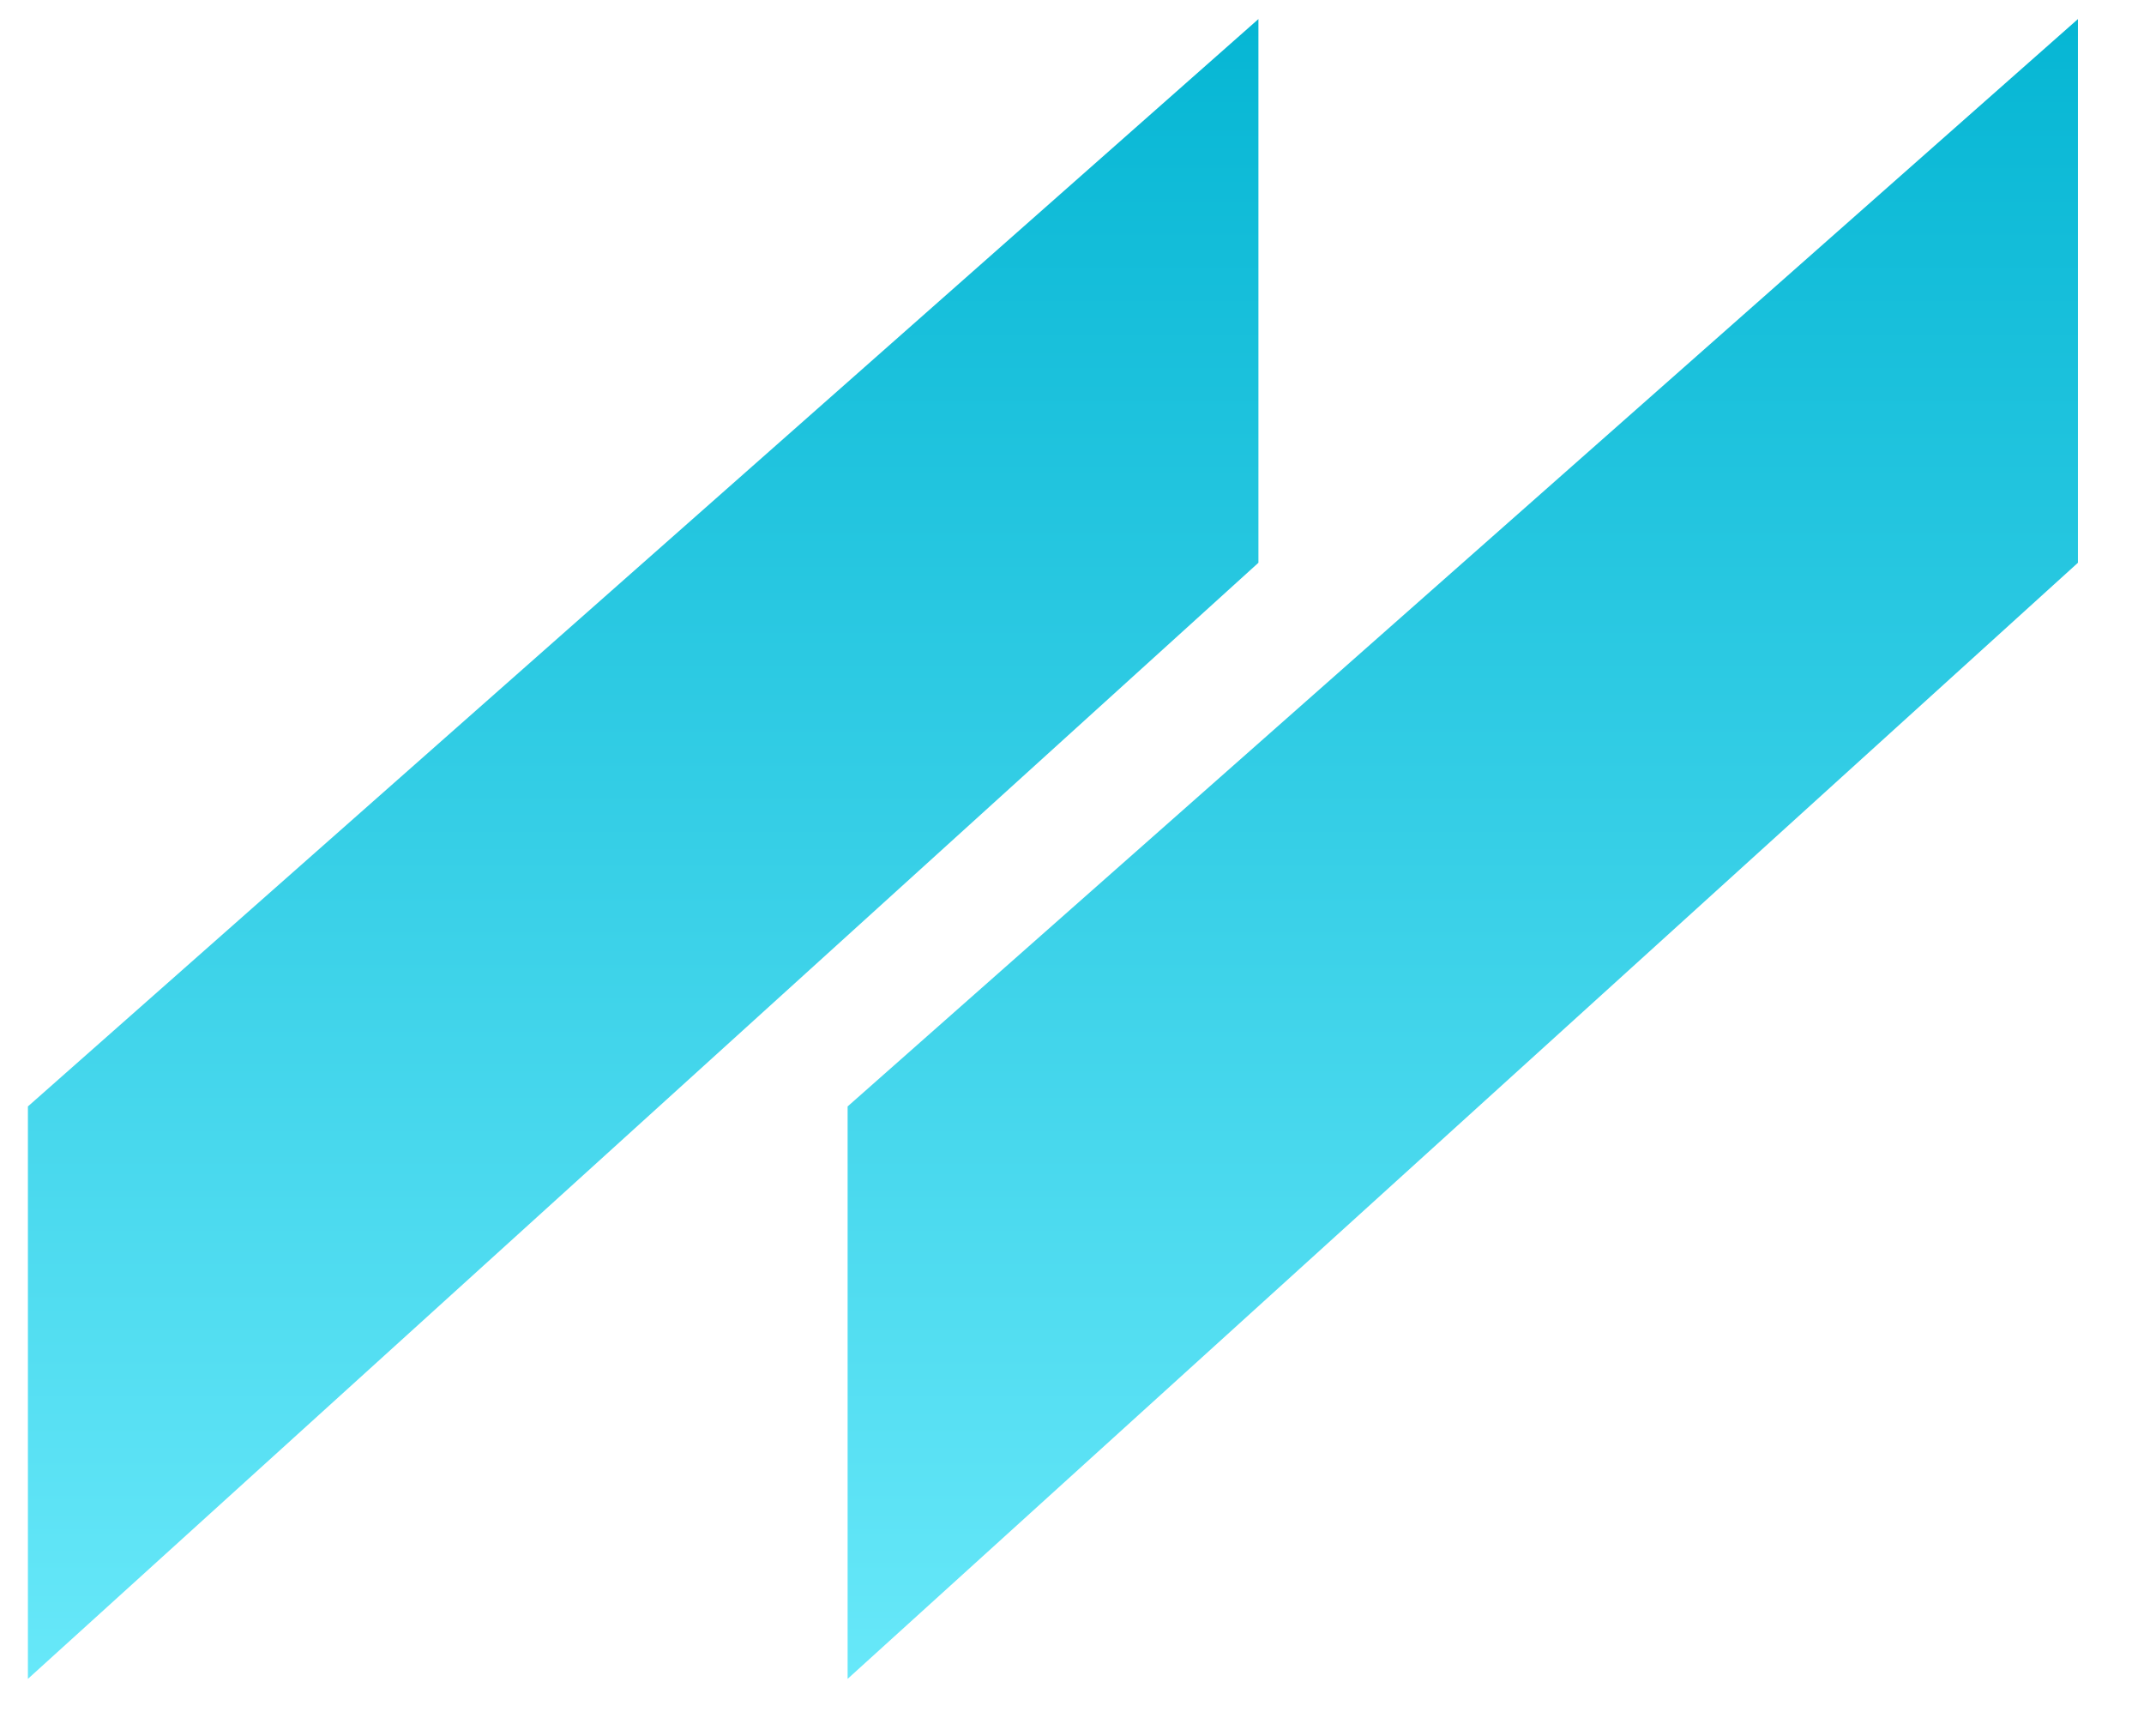
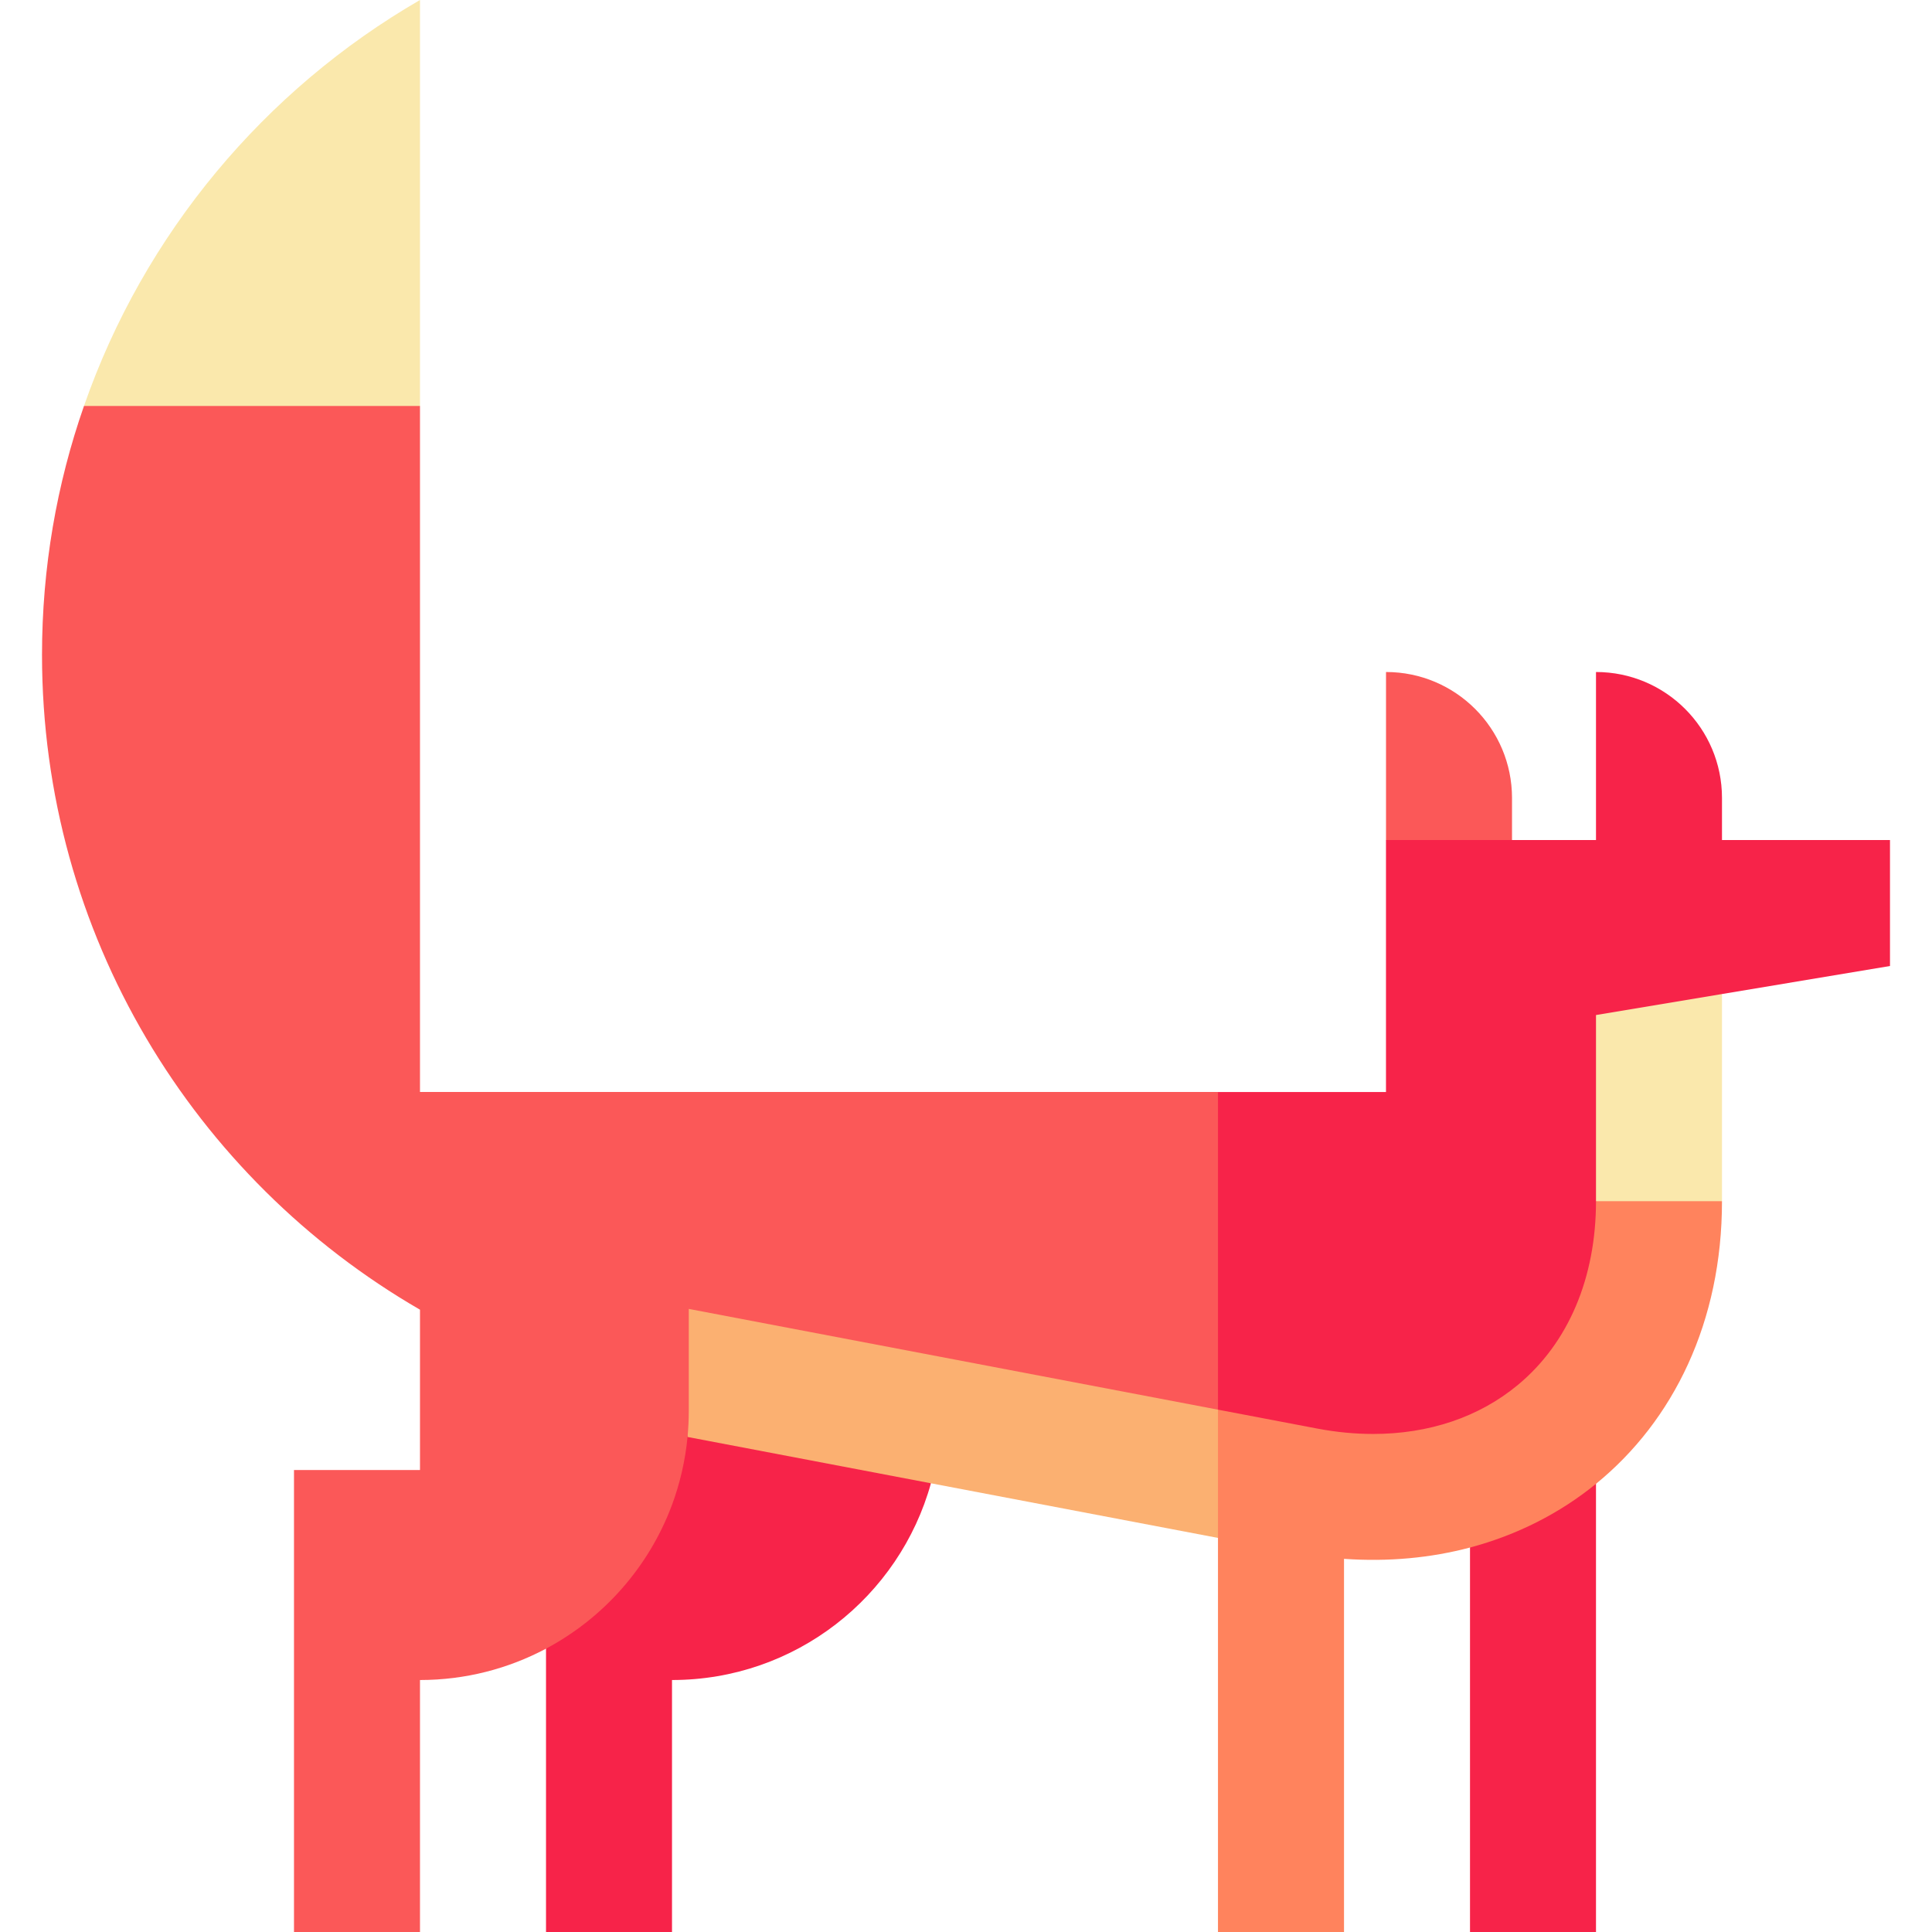
- <svg xmlns="http://www.w3.org/2000/svg" xmlns:xlink="http://www.w3.org/1999/xlink" version="1.1" preserveAspectRatio="xMidYMid meet" viewBox="344.564 330.278 111.737 91.218" width="53.87" height="43.61">
-   <defs>
-     <path d="M453.3 331.28L453.3 359.85L388.64 418.5L388.64 388.42L453.3 331.28Z" id="aFZf6T5ED" />
-     <linearGradient id="gradientb2ThqnP5Op" gradientUnits="userSpaceOnUse" x1="420.97" y1="331.28" x2="420.97" y2="418.5">
-       <stop style="stop-color: #06b6d4;stop-opacity: 1" offset="0%" />
-       <stop style="stop-color: #67e8f9;stop-opacity: 1" offset="100%" />
-     </linearGradient>
-     <path d="M410.23 331.28L410.23 359.85L345.56 418.5L345.56 388.42L410.23 331.28Z" id="a9fehgwfM" />
-     <linearGradient id="gradientk1wNV9Ostb" gradientUnits="userSpaceOnUse" x1="377.89" y1="331.28" x2="377.89" y2="418.5">
-       <stop style="stop-color: #06b6d4;stop-opacity: 1" offset="0%" />
-       <stop style="stop-color: #67e8f9;stop-opacity: 1" offset="100%" />
-     </linearGradient>
-   </defs>
-   <g>
-     <g>
-       <use xlink:href="#aFZf6T5ED" opacity="1" fill="url(#gradientb2ThqnP5Op)" />
-     </g>
-     <g>
-       <use xlink:href="#a9fehgwfM" opacity="1" fill="url(#gradientk1wNV9Ostb)" />
-     </g>
-   </g>
+ <svg xmlns="http://www.w3.org/2000/svg" width="47" height="47" viewBox="0 0 47 47" fill="none">
+   <path d="M13.283 29.528V47H16.348V40.87C19.352 40.87 21.881 38.843 22.647 36.084C22.647 36.084 15.939 31.367 13.283 29.528Z" fill="#F72349" />
+   <path d="M35.761 47H38.826V34.739C37.907 34.739 37.089 34.841 35.761 34.841V47Z" fill="#F72349" />
+   <path d="M36.783 19.413C36.783 17.72 35.41 16.348 33.718 16.348V20.435L35.25 21.661L36.783 20.434V19.413Z" fill="#FB5858" />
+   <path d="M14.917 30.244C14.917 30.244 16.745 34.75 16.726 34.957L22.647 36.084L29.63 37.413L32.389 33.105L14.917 30.244Z" fill="#FBB071" />
+   <path d="M29.63 34.293V47H32.696V37.922C33.776 37.998 34.807 37.9 35.761 37.647C36.908 37.342 37.945 36.814 38.826 36.097C40.718 34.557 41.891 32.149 41.891 29.222L38.008 27.076C36.476 28.302 29.63 34.293 29.63 34.293Z" fill="#FF835D" />
+   <path d="M38.826 29.222H41.891V24.181L36.578 22.785L38.826 29.222Z" fill="#FAE8AC" />
+   <path d="M45.978 20.435H41.891V19.413C41.891 17.72 40.519 16.348 38.826 16.348V20.435H33.717V26.566H29.63L26.565 30.448L29.63 34.293L32.045 34.753C32.509 34.841 32.964 34.884 33.405 34.884C34.76 34.884 35.98 34.476 36.927 33.69C38.152 32.675 38.826 31.088 38.826 29.222V24.693L41.891 24.182L45.978 23.5V20.435Z" fill="#F72349" />
+   <path d="M10.217 26.565V9.876L6.13 7.254L2.043 9.876C1.381 11.771 1.022 13.809 1.022 15.93C1.022 22.738 4.72 28.681 10.217 31.861V35.761H7.152V47H10.217V40.87C11.325 40.87 12.368 40.593 13.283 40.107C14.687 39.36 15.787 38.116 16.348 36.609C16.542 36.086 16.671 35.532 16.726 34.956C16.745 34.75 16.756 34.542 16.756 34.33V31.842L29.63 34.293V26.565H10.217Z" fill="#FB5858" />
+   <path d="M10.217 0C6.434 2.189 3.502 5.687 2.043 9.876H10.217V0Z" fill="#FAE8AC" />
</svg>
